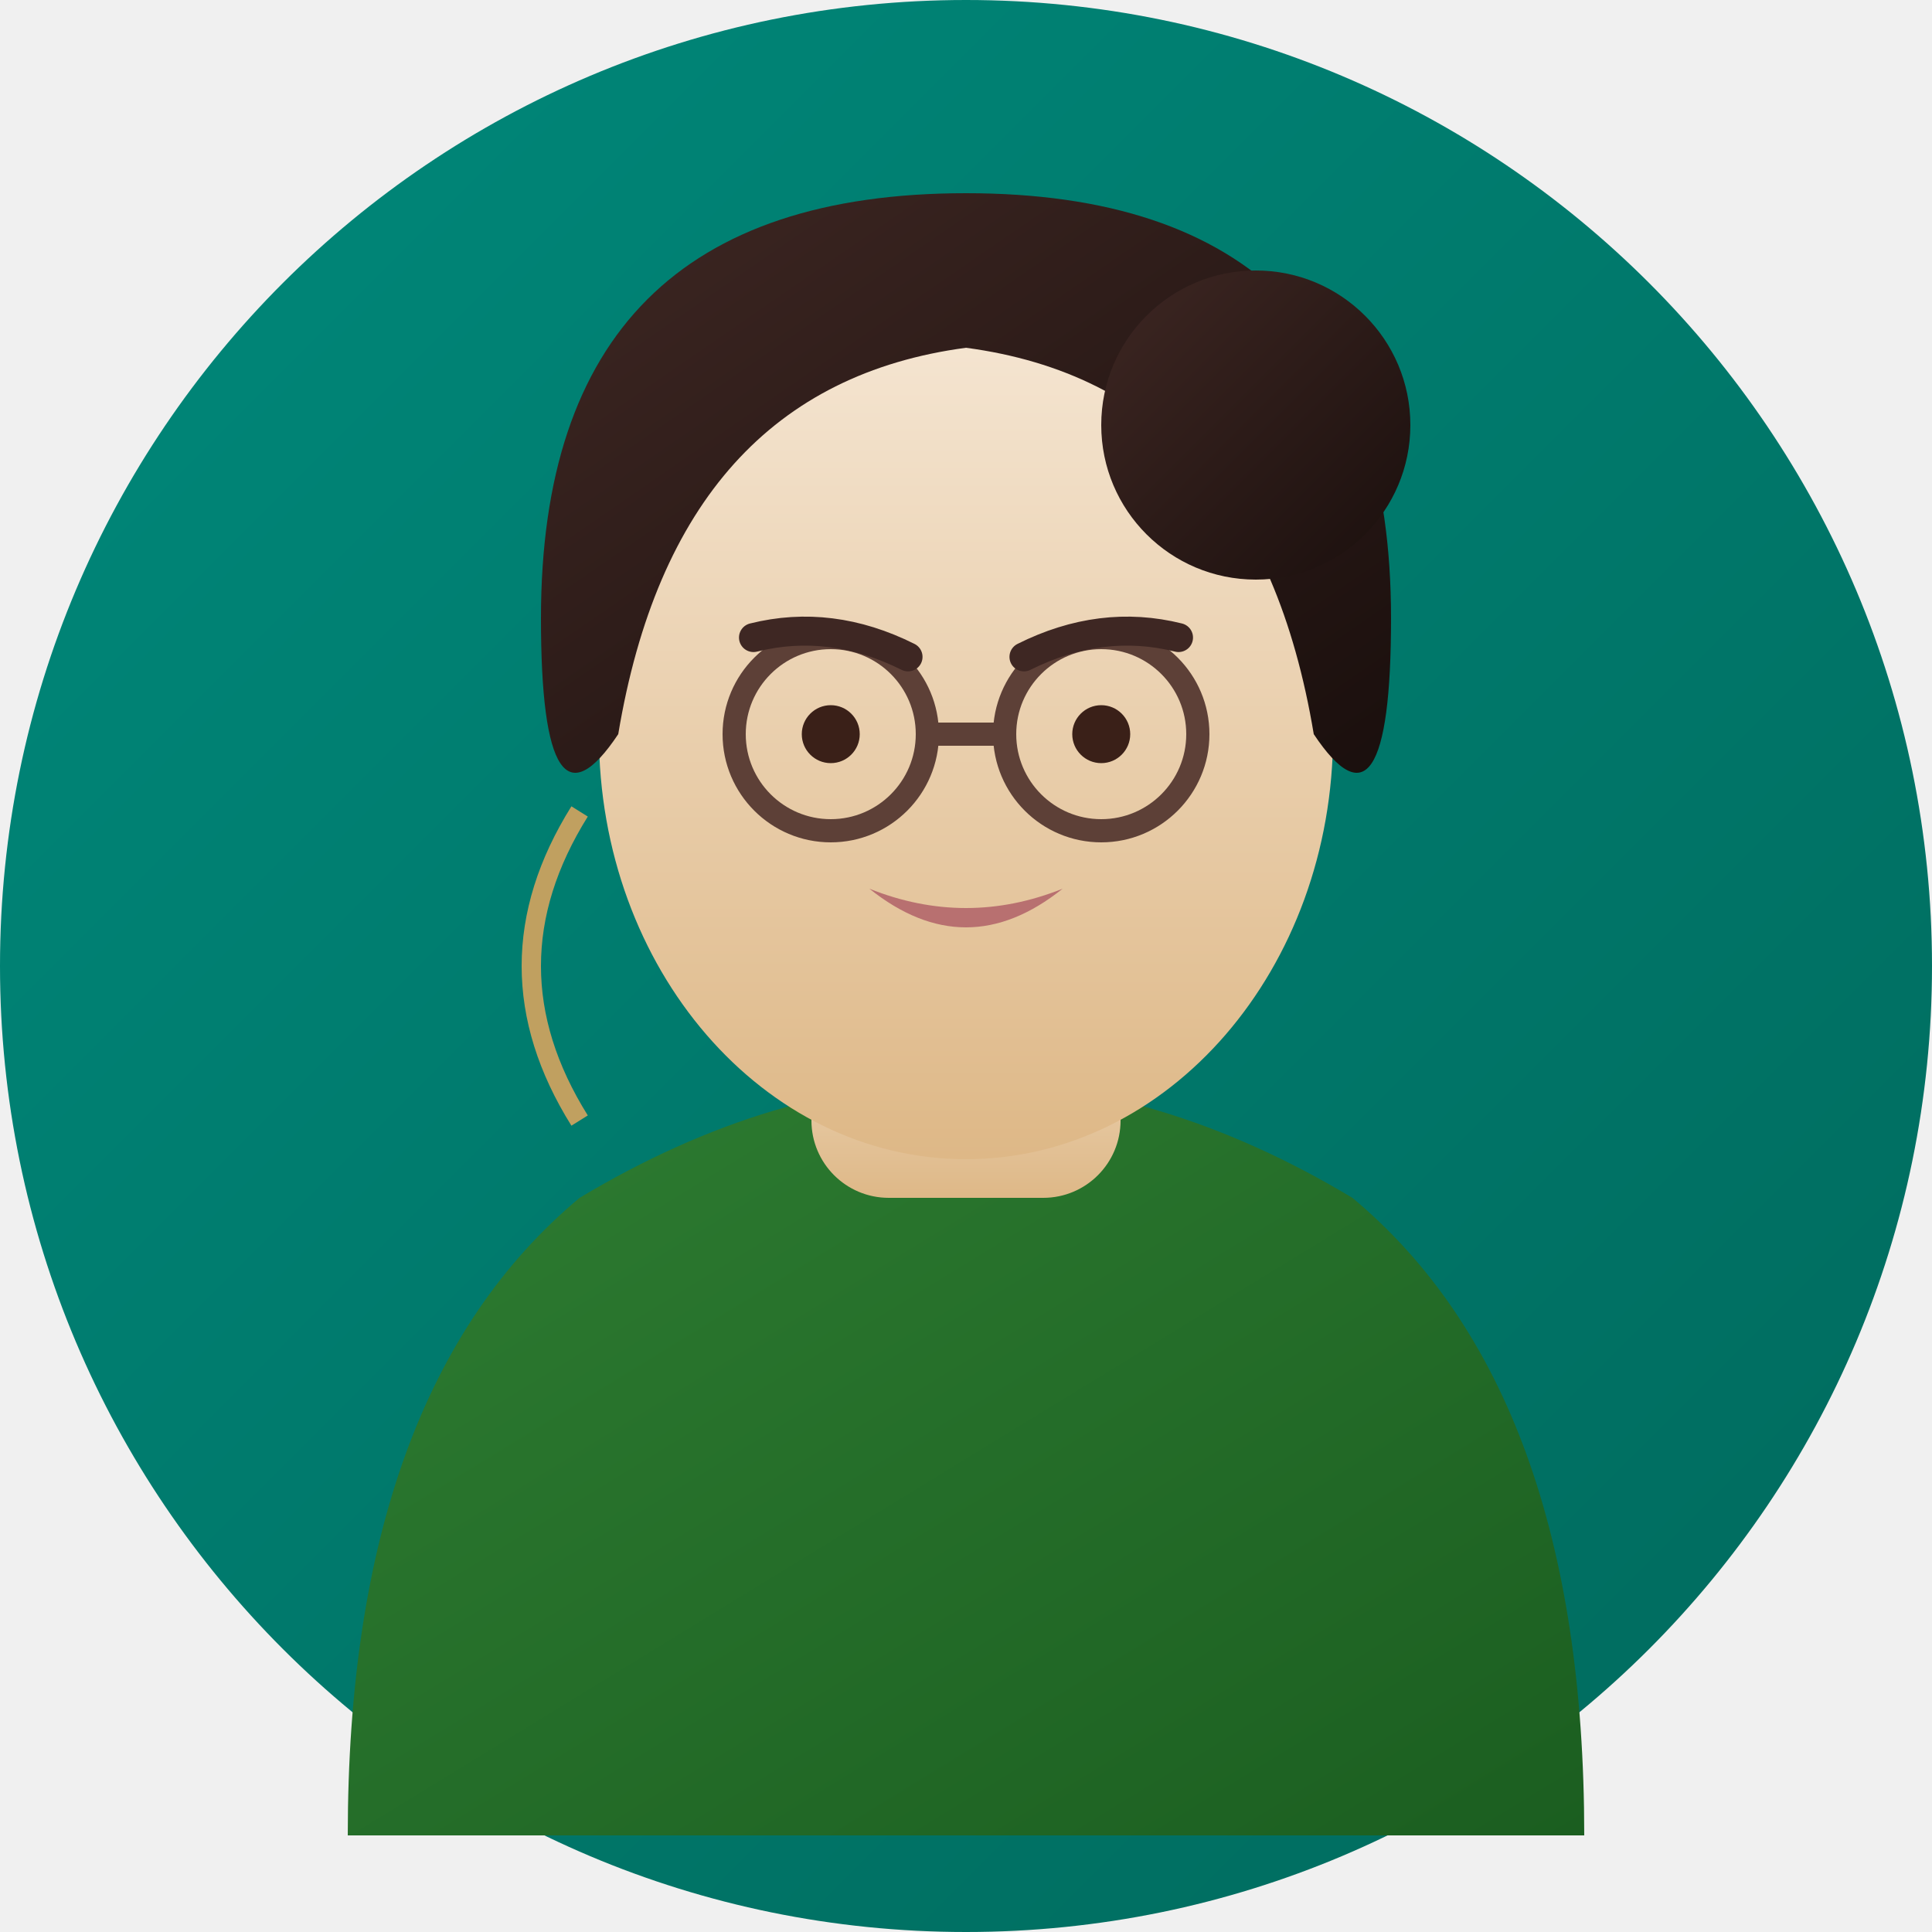
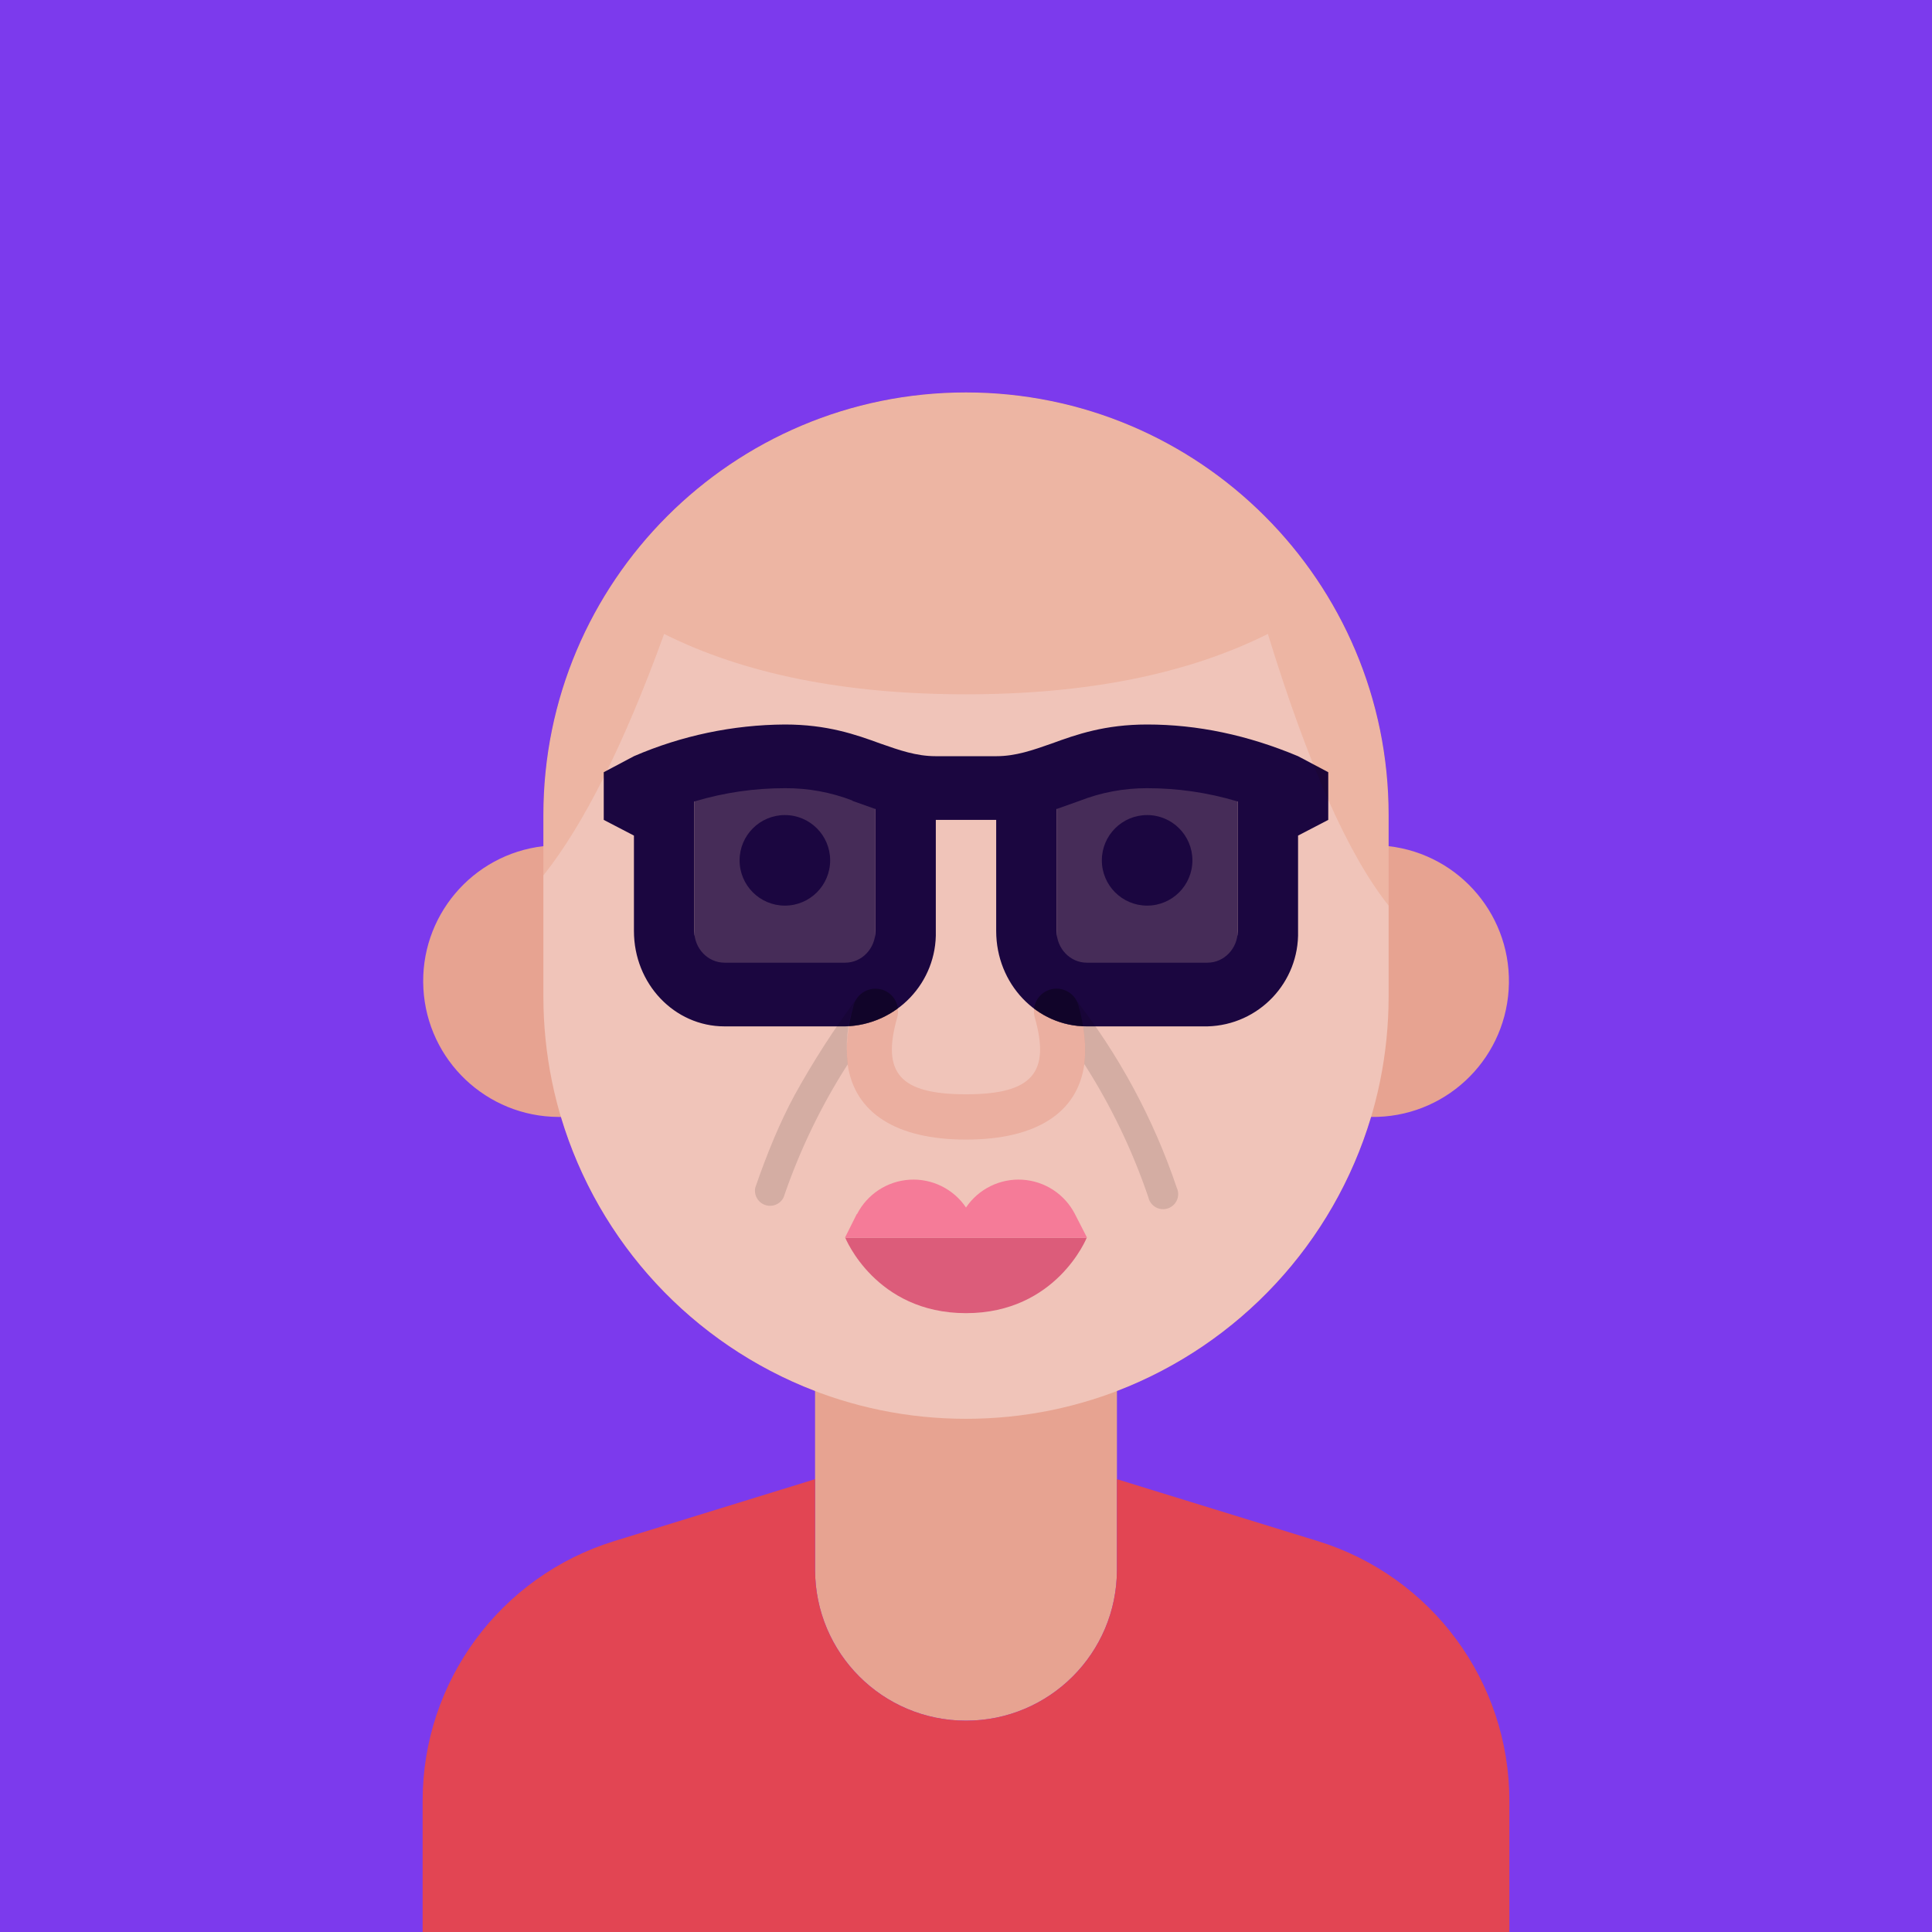
- <svg xmlns="http://www.w3.org/2000/svg" viewBox="0 0 100 100">
-   <defs>
-     <linearGradient id="bg4" x1="0%" y1="0%" x2="100%" y2="100%">
-       <stop offset="0%" stop-color="#00897b" />
-       <stop offset="100%" stop-color="#00695c" />
-     </linearGradient>
-     <linearGradient id="skin4" x1="0%" y1="0%" x2="0%" y2="100%">
-       <stop offset="0%" stop-color="#f5e6d3" />
-       <stop offset="100%" stop-color="#deb887" />
-     </linearGradient>
-     <linearGradient id="hair4" x1="0%" y1="0%" x2="100%" y2="100%">
-       <stop offset="0%" stop-color="#3e2723" />
-       <stop offset="100%" stop-color="#1a0f0d" />
-     </linearGradient>
-     <linearGradient id="suit4" x1="0%" y1="0%" x2="100%" y2="100%">
-       <stop offset="0%" stop-color="#2e7d32" />
-       <stop offset="100%" stop-color="#1b5e20" />
-     </linearGradient>
-   </defs>
-   <circle cx="50" cy="50" r="50" fill="url(#bg4)" />
-   <path d="M18 95 Q18 72 30 62 Q40 56 50 56 Q60 56 70 62 Q82 72 82 95 Z" fill="url(#suit4)" />
-   <path d="M30 42 Q25 50 30 58" stroke="#c0a060" stroke-width="1" fill="none" />
-   <rect x="42" y="48" width="16" height="14" fill="url(#skin4)" rx="4" />
-   <ellipse cx="50" cy="38" rx="19" ry="22" fill="url(#skin4)" />
-   <path d="M28 32 Q28 10 50 10 Q72 10 72 32 Q72 44 68 38 Q65 20 50 18 Q35 20 32 38 Q28 44 28 32 Z" fill="url(#hair4)" />
-   <circle cx="65" cy="22" r="8" fill="url(#hair4)" />
-   <circle cx="43" cy="38" r="5" stroke="#5d4037" stroke-width="1.2" fill="none" />
-   <circle cx="57" cy="38" r="5" stroke="#5d4037" stroke-width="1.2" fill="none" />
-   <line x1="48" y1="38" x2="52" y2="38" stroke="#5d4037" stroke-width="1.2" />
-   <circle cx="43" cy="38" r="1.5" fill="#3a2018" />
-   <circle cx="57" cy="38" r="1.5" fill="#3a2018" />
-   <path d="M39 33 Q43 32 47 34" stroke="#3e2723" stroke-width="1.5" fill="none" stroke-linecap="round" />
-   <path d="M53 34 Q57 32 61 33" stroke="#3e2723" stroke-width="1.5" fill="none" stroke-linecap="round" />
-   <path d="M45 46 Q50 48 55 46 Q50 50 45 46 Z" fill="#b87070" />
+ <svg xmlns="http://www.w3.org/2000/svg" viewBox="0 0 64 64" fill="none" shape-rendering="auto">
+   <mask id="viewboxMask">
+     <rect width="64" height="64" rx="0" ry="0" x="0" y="0" fill="#fff" />
+   </mask>
+   <g mask="url(#viewboxMask)">
+     <rect fill="#7c3aed" width="64" height="64" x="0" y="0" />
+     <path d="M37 46.08V52a5 5 0 0 1-10 0v-5.92A14.04 14.04 0 0 1 18.58 37h-.08a4.5 4.5 0 0 1-.5-8.97V27a14 14 0 1 1 28 0v1.03a4.5 4.5 0 0 1-.58 8.97A14.04 14.04 0 0 1 37 46.08Z" fill="#e7a391" />
+     <mask id="personas-a" style="mask-type:luminance" maskUnits="userSpaceOnUse" x="14" y="13" width="36" height="44">
+       <path d="M37 46.08V52a5 5 0 0 1-10 0v-5.92A14.04 14.04 0 0 1 18.58 37h-.08a4.5 4.5 0 0 1-.5-8.97V27a14 14 0 1 1 28 0v1.03a4.5 4.5 0 0 1-.58 8.97A14.04 14.04 0 0 1 37 46.08Z" fill="#fff" />
+     </mask>
+     <g mask="url(#personas-a)">
+       <path d="M32 13a14 14 0 0 1 14 14v6a14 14 0 1 1-28 0v-6a14 14 0 0 1 14-14Z" fill="#fff" style="mix-blend-mode:overlay" opacity=".36" />
+     </g>
+     <g transform="translate(20 24)">
+       <g fill="#1B0640">
+         <path d="M6 6a1.5 1.5 0 1 0 0-3 1.5 1.5 0 0 0 0 3ZM18 6a1.5 1.5 0 1 0 0-3 1.5 1.5 0 0 0 0 3Z" />
+         <path d="M9 2H3v6h6V2ZM21 2h-6v6h6V2Z" opacity=".8" />
+         <path fill-rule="evenodd" clip-rule="evenodd" d="M13 1.05c.65 0 1.21-.2 1.84-.42C15.66.33 16.6 0 18 0c1.67 0 3.33.35 5 1.05l1 .53v1.58l-1 .52v3.16A3.08 3.08 0 0 1 20 10h-4c-1.66 0-3-1.41-3-3.16V3.16h-2v3.68A3.08 3.08 0 0 1 8 10H4c-1.66 0-3-1.41-3-3.16V3.68l-1-.52V1.58l1-.53A12.8 12.8 0 0 1 6 0c1.4 0 2.34.33 3.16.63.63.22 1.19.42 1.84.42h2ZM8.24 2.52A6.1 6.1 0 0 0 6 2.11c-1 0-2 .14-3 .44v4.3c0 .57.45 1.04 1 1.04h4c.55 0 1-.47 1-1.05V2.8l-.76-.27ZM15 2.8l.76-.27A6.1 6.1 0 0 1 18 2.11c1 0 2 .14 3 .44v4.3c0 .57-.45 1.04-1 1.04h-4c-.55 0-1-.47-1-1.05V2.8Z" />
+       </g>
+     </g>
+     <g transform="translate(2 2)">
+       <path d="M44 25v3c-1.33-1.67-2.67-4.67-4-9-2.66 1.33-6 2-10 2s-7.34-.67-10-2c-1.33 3.67-2.67 6.33-4 8v-2a14 14 0 1 1 28 0Z" style="mix-blend-mode:multiply" opacity=".2" fill="#f29c65" />
+     </g>
+     <g transform="translate(11 44)">
+       <path d="M16 5v3a5 5 0 0 0 10 0V5l6.65 2.05a9 9 0 0 1 6.35 8.6V20H3v-4.35a9 9 0 0 1 6.35-8.6L16 5Z" fill="#e24553" />
+     </g>
+     <g transform="translate(23 36)">
+       <path d="M5 5h8s-1 2.5-4 2.5S5 5 5 5Z" fill="#DC5C7A" />
+       <path d="M5.39 4.22A2.1 2.1 0 0 1 9 4a2.1 2.1 0 0 1 3.61.22l.4.78H4.99l.39-.78Z" fill="#F57B98" />
+     </g>
+     <g transform="translate(24 28)">
+       <path opacity=".12" fill-rule="evenodd" clip-rule="evenodd" d="M11.72 5.3c.21.73.27 1.38.2 1.95a20.24 20.24 0 0 1 2.12 4.41.5.5 0 1 0 .94-.32 21.23 21.23 0 0 0-3.4-6.3c.07.07.11.16.14.25Zm-7.44 0a.75.75 0 0 1 .11-.24 28.75 28.75 0 0 0-2.07 3.22c-.48.89-.9 1.9-1.3 3.06a.5.5 0 0 0 .94.32 20.24 20.24 0 0 1 2.12-4.4 4.77 4.77 0 0 1 .19-1.97Z" fill="#000" />
+       <path d="M5.2 4.78a.75.75 0 0 0-.92.51c-.21.75-.27 1.4-.2 1.97.23 1.6 1.6 2.49 3.92 2.49 2.33 0 3.7-.89 3.92-2.5.07-.57.01-1.22-.2-1.96a.75.75 0 1 0-1.44.42c.52 1.83-.09 2.54-2.28 2.54-2.2 0-2.8-.71-2.28-2.54a.75.75 0 0 0-.51-.93Z" fill="#000" style="mix-blend-mode:overlay" opacity=".36" />
+     </g>
+     <g transform="translate(14 26)" />
+   </g>
</svg>
